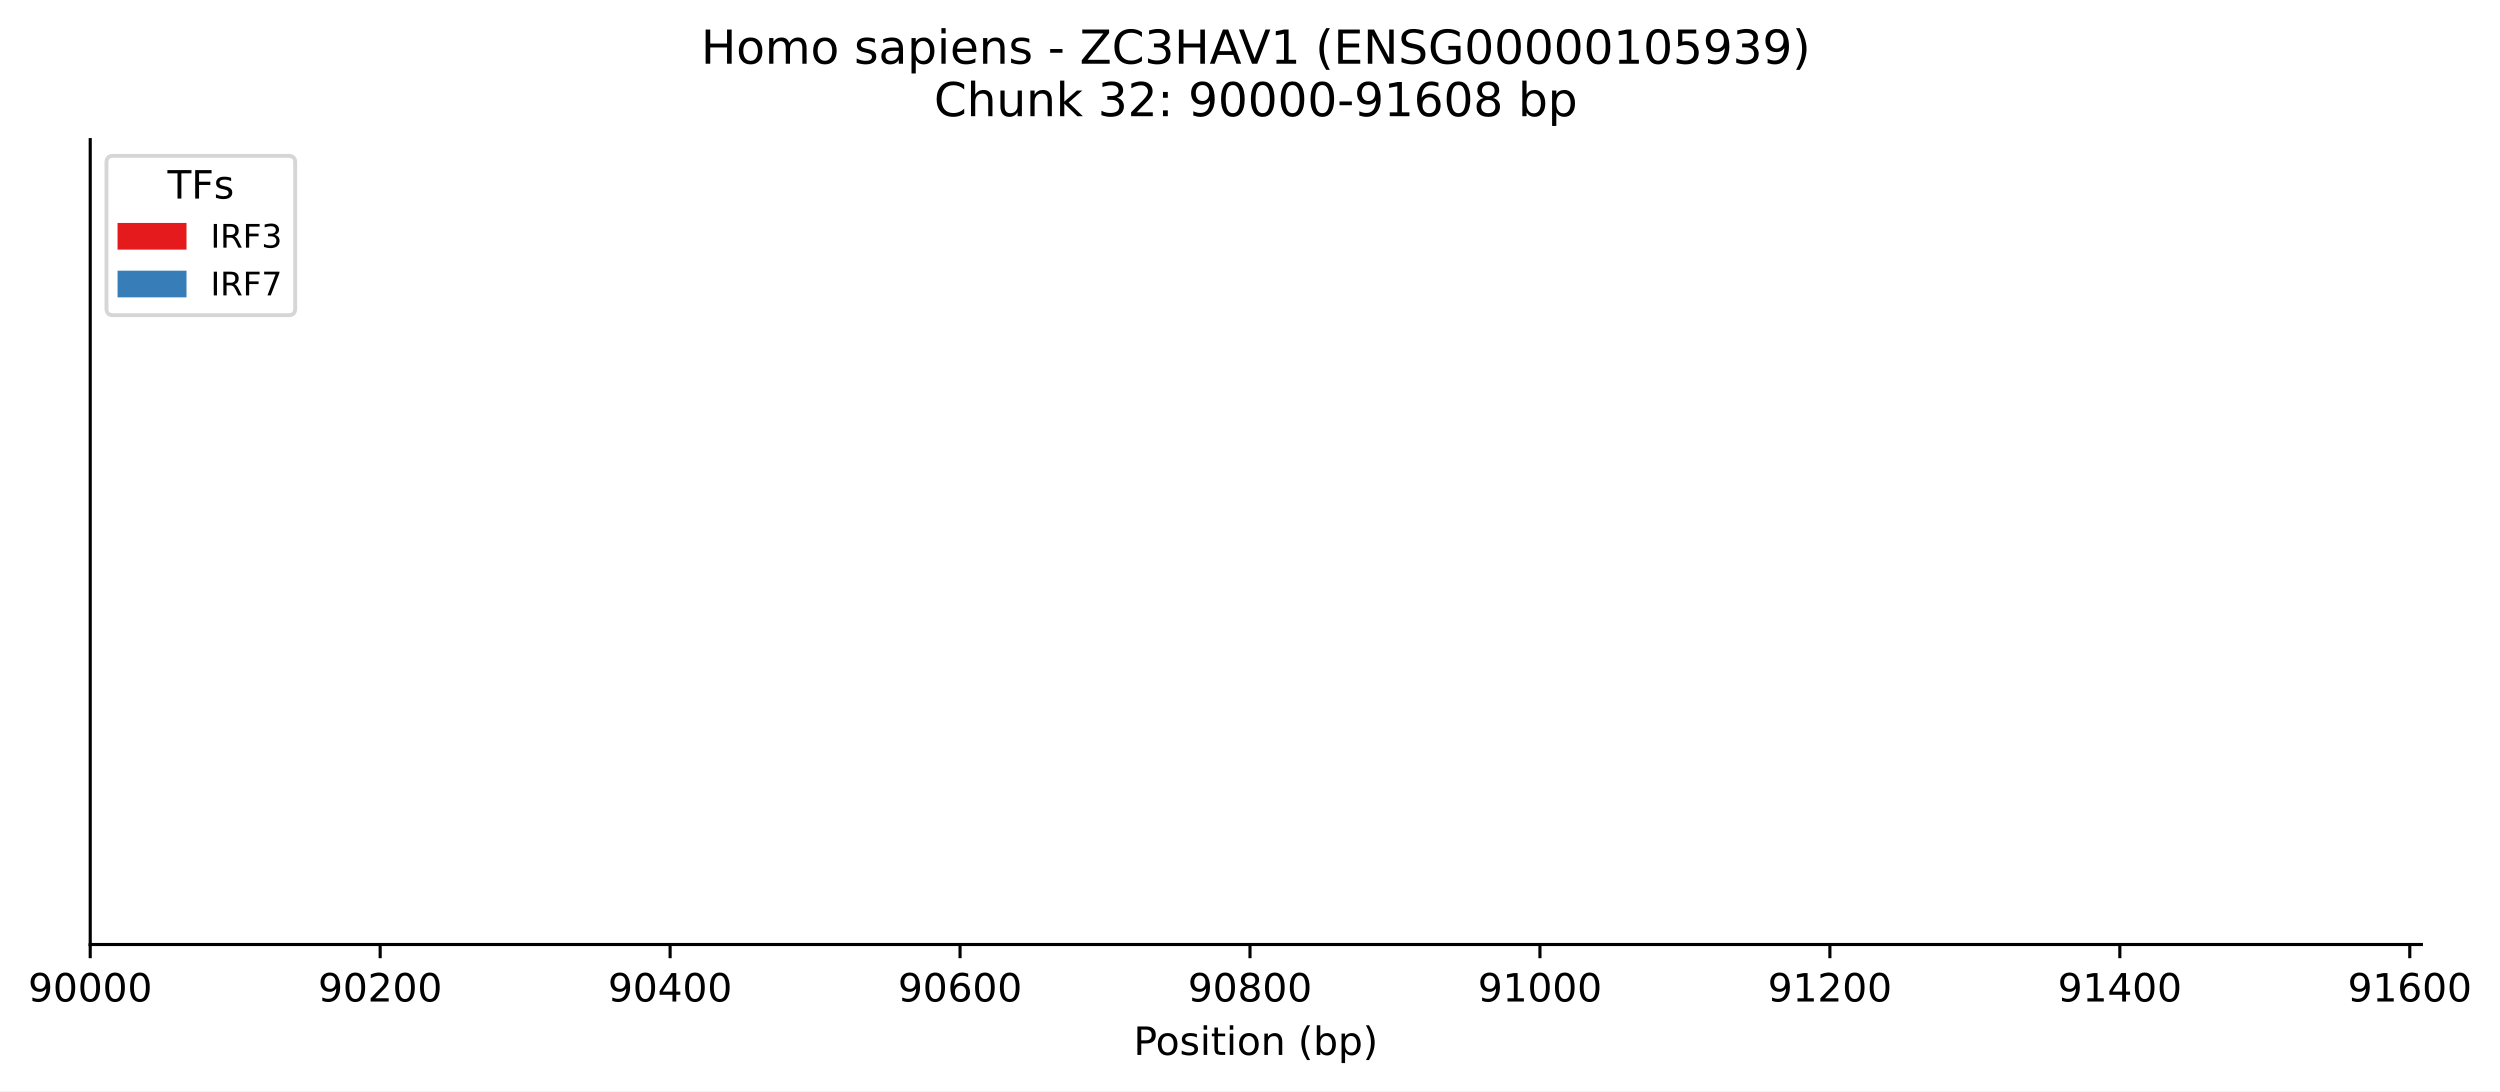
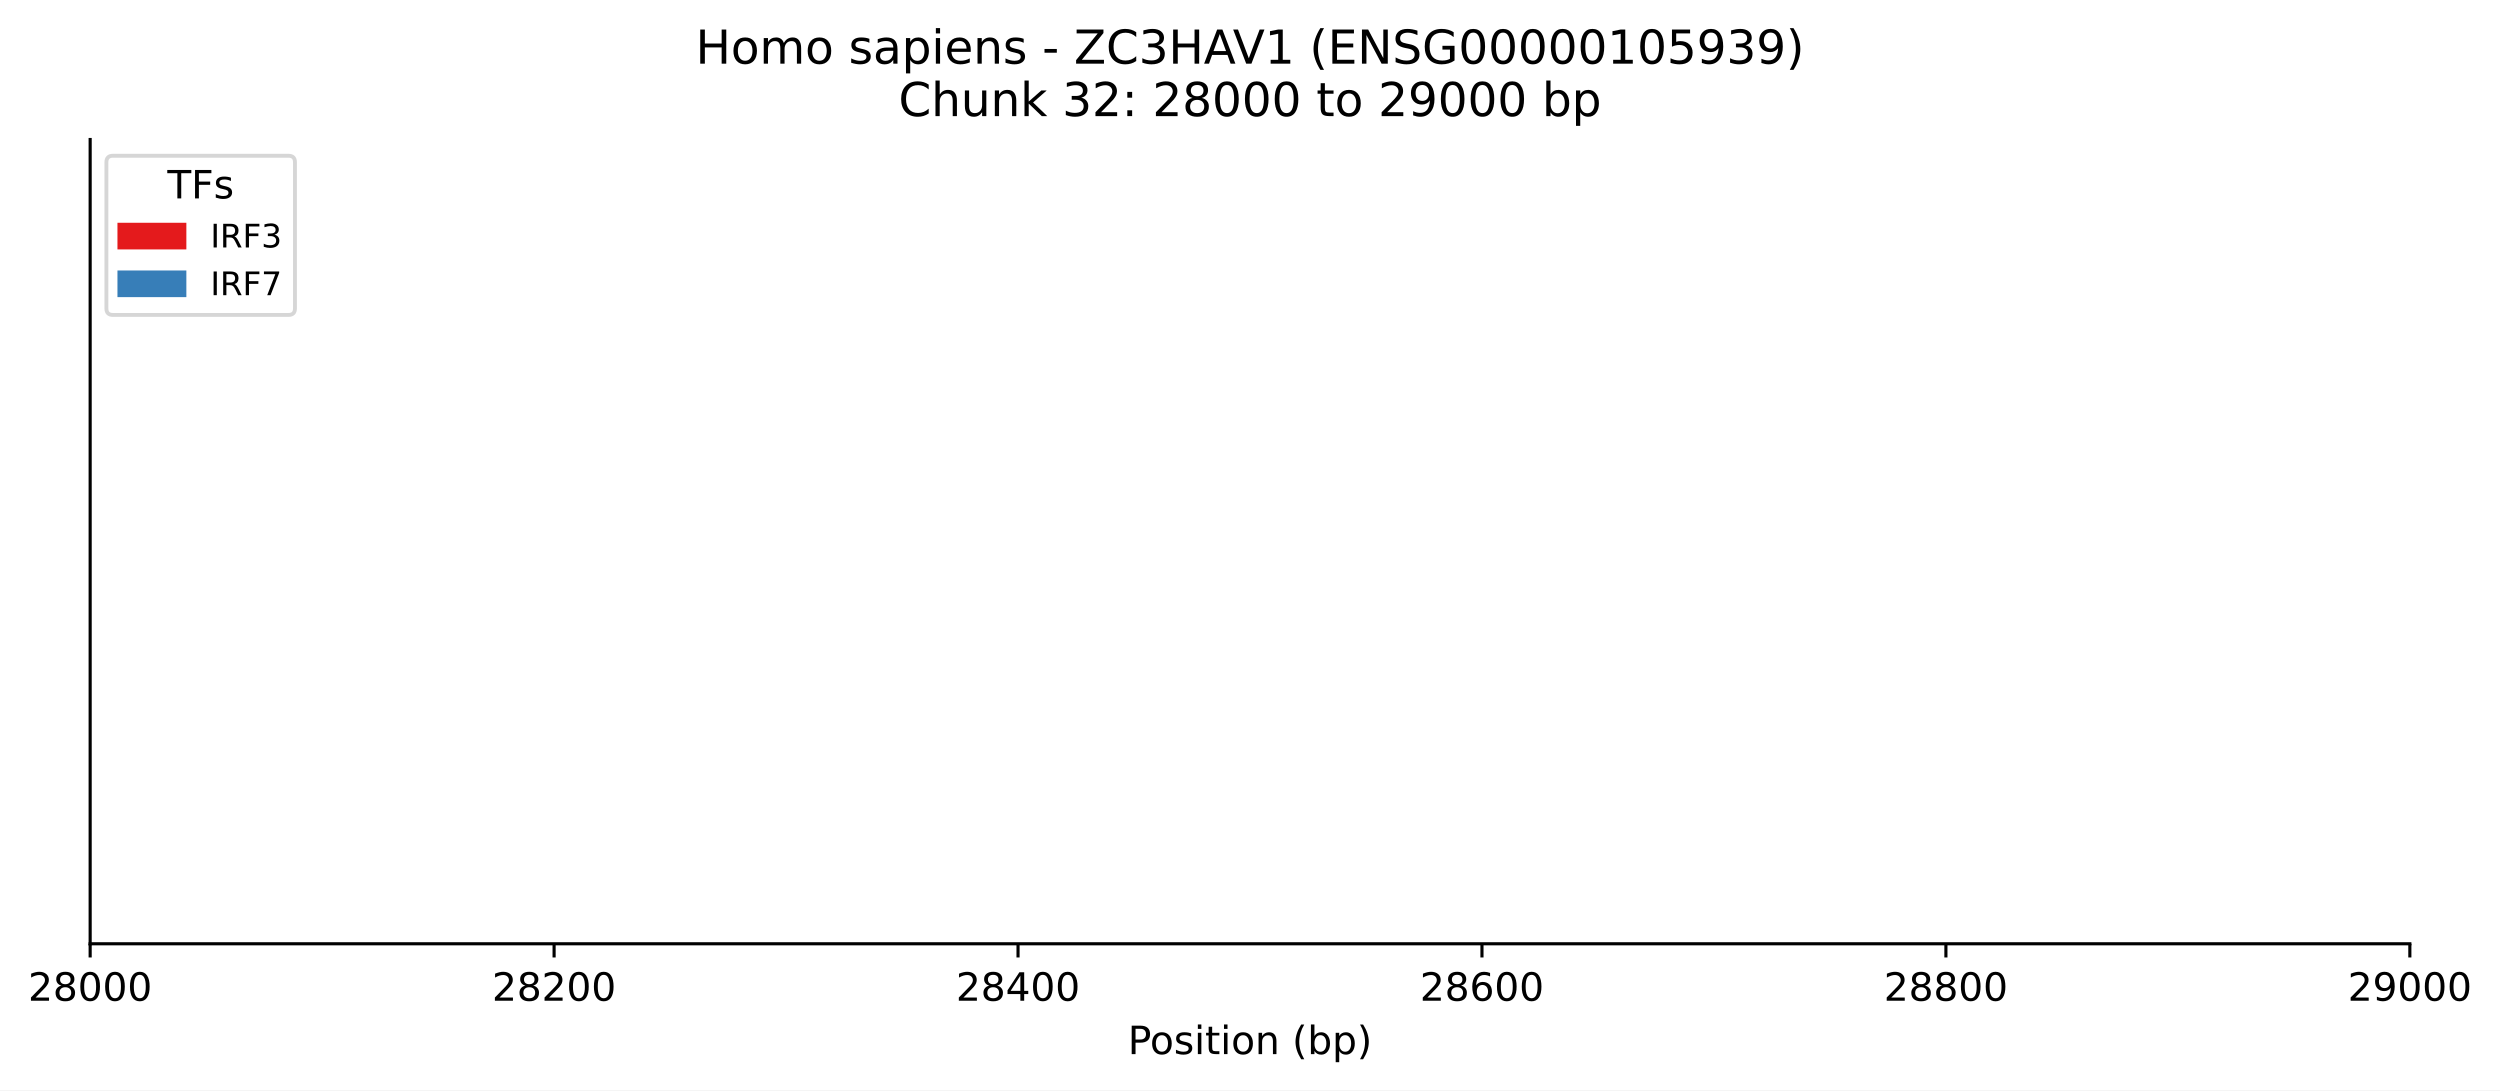
- <svg xmlns="http://www.w3.org/2000/svg" xmlns:xlink="http://www.w3.org/1999/xlink" width="640.236pt" height="279.44pt" viewBox="0 0 640.236 279.44" version="1.1">
+ <svg xmlns="http://www.w3.org/2000/svg" xmlns:xlink="http://www.w3.org/1999/xlink" width="640.73pt" height="279.44pt" viewBox="0 0 640.73 279.44" version="1.1">
  <defs>
    <style type="text/css">*{stroke-linejoin: round; stroke-linecap: butt}</style>
  </defs>
  <g id="figure_1">
    <g id="patch_1">
-       <path d="M 0 279.44  L 640.236 279.44  L 640.236 0  L 0 0  z " style="fill: #ffffff" />
+       <path d="M 0 279.44  L 640.73 279.44  L 640.73 0  L 0 0  z " style="fill: #ffffff" />
    </g>
    <g id="axes_1">
      <g id="patch_2">
-         <path d="M 23.106 241.883  L 620.1 241.883  L 620.1 35.755  L 23.106 35.755  z " style="fill: #ffffff" />
+         <path d="M 23.106 241.883  L 617.624 241.883  L 617.624 35.755  L 23.106 35.755  z " style="fill: #ffffff" />
      </g>
      <g id="matplotlib.axis_1">
        <g id="xtick_1">
          <g id="line2d_1">
            <defs>
-               <path id="m30a70bc276" d="M 0 0  L 0 3.5  " style="stroke: #000000; stroke-width: 0.8" />
-             </defs>
-             <g>
-               <use xlink:href="#m30a70bc276" x="23.106" y="241.883" style="stroke: #000000; stroke-width: 0.8" />
+               <path id="m4c5ab88e10" d="M 0 0  L 0 3.5  " style="stroke: #000000; stroke-width: 0.8" />
+             </defs>
+             <g>
+               <use xlink:href="#m4c5ab88e10" x="23.106" y="241.883" style="stroke: #000000; stroke-width: 0.8" />
            </g>
          </g>
          <g id="text_1">
            <g transform="translate(7.2 256.4819) scale(0.1 -0.1)">
              <defs>
-                 <path id="DejaVuSans-39" d="M 703 97  L 703 672  Q 941 559 1184 500  Q 1428 441 1663 441  Q 2288 441 2617 861  Q 2947 1281 2994 2138  Q 2813 1869 2534 1725  Q 2256 1581 1919 1581  Q 1219 1581 811 2004  Q 403 2428 403 3163  Q 403 3881 828 4315  Q 1253 4750 1959 4750  Q 2769 4750 3195 4129  Q 3622 3509 3622 2328  Q 3622 1225 3098 567  Q 2575 -91 1691 -91  Q 1453 -91 1209 -44  Q 966 3 703 97  z M 1959 2075  Q 2384 2075 2632 2365  Q 2881 2656 2881 3163  Q 2881 3666 2632 3958  Q 2384 4250 1959 4250  Q 1534 4250 1286 3958  Q 1038 3666 1038 3163  Q 1038 2656 1286 2365  Q 1534 2075 1959 2075  z " transform="scale(0.015625)" />
+                 <path id="DejaVuSans-32" d="M 1228 531  L 3431 531  L 3431 0  L 469 0  L 469 531  Q 828 903 1448 1529  Q 2069 2156 2228 2338  Q 2531 2678 2651 2914  Q 2772 3150 2772 3378  Q 2772 3750 2511 3984  Q 2250 4219 1831 4219  Q 1534 4219 1204 4116  Q 875 4013 500 3803  L 500 4441  Q 881 4594 1212 4672  Q 1544 4750 1819 4750  Q 2544 4750 2975 4387  Q 3406 4025 3406 3419  Q 3406 3131 3298 2873  Q 3191 2616 2906 2266  Q 2828 2175 2409 1742  Q 1991 1309 1228 531  z " transform="scale(0.015625)" />
+                 <path id="DejaVuSans-38" d="M 2034 2216  Q 1584 2216 1326 1975  Q 1069 1734 1069 1313  Q 1069 891 1326 650  Q 1584 409 2034 409  Q 2484 409 2743 651  Q 3003 894 3003 1313  Q 3003 1734 2745 1975  Q 2488 2216 2034 2216  z M 1403 2484  Q 997 2584 770 2862  Q 544 3141 544 3541  Q 544 4100 942 4425  Q 1341 4750 2034 4750  Q 2731 4750 3128 4425  Q 3525 4100 3525 3541  Q 3525 3141 3298 2862  Q 3072 2584 2669 2484  Q 3125 2378 3379 2068  Q 3634 1759 3634 1313  Q 3634 634 3220 271  Q 2806 -91 2034 -91  Q 1263 -91 848 271  Q 434 634 434 1313  Q 434 1759 690 2068  Q 947 2378 1403 2484  z M 1172 3481  Q 1172 3119 1398 2916  Q 1625 2713 2034 2713  Q 2441 2713 2670 2916  Q 2900 3119 2900 3481  Q 2900 3844 2670 4047  Q 2441 4250 2034 4250  Q 1625 4250 1398 4047  Q 1172 3844 1172 3481  z " transform="scale(0.015625)" />
                <path id="DejaVuSans-30" d="M 2034 4250  Q 1547 4250 1301 3770  Q 1056 3291 1056 2328  Q 1056 1369 1301 889  Q 1547 409 2034 409  Q 2525 409 2770 889  Q 3016 1369 3016 2328  Q 3016 3291 2770 3770  Q 2525 4250 2034 4250  z M 2034 4750  Q 2819 4750 3233 4129  Q 3647 3509 3647 2328  Q 3647 1150 3233 529  Q 2819 -91 2034 -91  Q 1250 -91 836 529  Q 422 1150 422 2328  Q 422 3509 836 4129  Q 1250 4750 2034 4750  z " transform="scale(0.015625)" />
              </defs>
-               <use xlink:href="#DejaVuSans-39" />
-               <use xlink:href="#DejaVuSans-30" x="63.623" />
+               <use xlink:href="#DejaVuSans-32" />
+               <use xlink:href="#DejaVuSans-38" x="63.623" />
              <use xlink:href="#DejaVuSans-30" x="127.246" />
              <use xlink:href="#DejaVuSans-30" x="190.869" />
              <use xlink:href="#DejaVuSans-30" x="254.492" />
            </g>
          </g>
        </g>
        <g id="xtick_2">
          <g id="line2d_2">
            <g>
-               <use xlink:href="#m30a70bc276" x="97.359" y="241.883" style="stroke: #000000; stroke-width: 0.8" />
+               <use xlink:href="#m4c5ab88e10" x="142.01" y="241.883" style="stroke: #000000; stroke-width: 0.8" />
            </g>
          </g>
          <g id="text_2">
-             <g transform="translate(81.45292 256.4819) scale(0.1 -0.1)">
-               <defs>
-                 <path id="DejaVuSans-32" d="M 1228 531  L 3431 531  L 3431 0  L 469 0  L 469 531  Q 828 903 1448 1529  Q 2069 2156 2228 2338  Q 2531 2678 2651 2914  Q 2772 3150 2772 3378  Q 2772 3750 2511 3984  Q 2250 4219 1831 4219  Q 1534 4219 1204 4116  Q 875 4013 500 3803  L 500 4441  Q 881 4594 1212 4672  Q 1544 4750 1819 4750  Q 2544 4750 2975 4387  Q 3406 4025 3406 3419  Q 3406 3131 3298 2873  Q 3191 2616 2906 2266  Q 2828 2175 2409 1742  Q 1991 1309 1228 531  z " transform="scale(0.015625)" />
-               </defs>
-               <use xlink:href="#DejaVuSans-39" />
-               <use xlink:href="#DejaVuSans-30" x="63.623" />
+             <g transform="translate(126.1035 256.4819) scale(0.1 -0.1)">
+               <use xlink:href="#DejaVuSans-32" />
+               <use xlink:href="#DejaVuSans-38" x="63.623" />
              <use xlink:href="#DejaVuSans-32" x="127.246" />
              <use xlink:href="#DejaVuSans-30" x="190.869" />
              <use xlink:href="#DejaVuSans-30" x="254.492" />
            </g>
          </g>
        </g>
        <g id="xtick_3">
          <g id="line2d_3">
            <g>
-               <use xlink:href="#m30a70bc276" x="171.612" y="241.883" style="stroke: #000000; stroke-width: 0.8" />
+               <use xlink:href="#m4c5ab88e10" x="260.913" y="241.883" style="stroke: #000000; stroke-width: 0.8" />
            </g>
          </g>
          <g id="text_3">
-             <g transform="translate(155.7058 256.4819) scale(0.1 -0.1)">
+             <g transform="translate(245.007 256.4819) scale(0.1 -0.1)">
              <defs>
                <path id="DejaVuSans-34" d="M 2419 4116  L 825 1625  L 2419 1625  L 2419 4116  z M 2253 4666  L 3047 4666  L 3047 1625  L 3713 1625  L 3713 1100  L 3047 1100  L 3047 0  L 2419 0  L 2419 1100  L 313 1100  L 313 1709  L 2253 4666  z " transform="scale(0.015625)" />
              </defs>
-               <use xlink:href="#DejaVuSans-39" />
-               <use xlink:href="#DejaVuSans-30" x="63.623" />
+               <use xlink:href="#DejaVuSans-32" />
+               <use xlink:href="#DejaVuSans-38" x="63.623" />
              <use xlink:href="#DejaVuSans-34" x="127.246" />
              <use xlink:href="#DejaVuSans-30" x="190.869" />
              <use xlink:href="#DejaVuSans-30" x="254.492" />
            </g>
          </g>
        </g>
        <g id="xtick_4">
          <g id="line2d_4">
            <g>
-               <use xlink:href="#m30a70bc276" x="245.865" y="241.883" style="stroke: #000000; stroke-width: 0.8" />
+               <use xlink:href="#m4c5ab88e10" x="379.817" y="241.883" style="stroke: #000000; stroke-width: 0.8" />
            </g>
          </g>
          <g id="text_4">
-             <g transform="translate(229.9588 256.4819) scale(0.1 -0.1)">
+             <g transform="translate(363.9105 256.4819) scale(0.1 -0.1)">
              <defs>
                <path id="DejaVuSans-36" d="M 2113 2584  Q 1688 2584 1439 2293  Q 1191 2003 1191 1497  Q 1191 994 1439 701  Q 1688 409 2113 409  Q 2538 409 2786 701  Q 3034 994 3034 1497  Q 3034 2003 2786 2293  Q 2538 2584 2113 2584  z M 3366 4563  L 3366 3988  Q 3128 4100 2886 4159  Q 2644 4219 2406 4219  Q 1781 4219 1451 3797  Q 1122 3375 1075 2522  Q 1259 2794 1537 2939  Q 1816 3084 2150 3084  Q 2853 3084 3261 2657  Q 3669 2231 3669 1497  Q 3669 778 3244 343  Q 2819 -91 2113 -91  Q 1303 -91 875 529  Q 447 1150 447 2328  Q 447 3434 972 4092  Q 1497 4750 2381 4750  Q 2619 4750 2861 4703  Q 3103 4656 3366 4563  z " transform="scale(0.015625)" />
              </defs>
-               <use xlink:href="#DejaVuSans-39" />
-               <use xlink:href="#DejaVuSans-30" x="63.623" />
+               <use xlink:href="#DejaVuSans-32" />
+               <use xlink:href="#DejaVuSans-38" x="63.623" />
              <use xlink:href="#DejaVuSans-36" x="127.246" />
              <use xlink:href="#DejaVuSans-30" x="190.869" />
              <use xlink:href="#DejaVuSans-30" x="254.492" />
            </g>
          </g>
        </g>
        <g id="xtick_5">
          <g id="line2d_5">
            <g>
-               <use xlink:href="#m30a70bc276" x="320.118" y="241.883" style="stroke: #000000; stroke-width: 0.8" />
+               <use xlink:href="#m4c5ab88e10" x="498.72" y="241.883" style="stroke: #000000; stroke-width: 0.8" />
            </g>
          </g>
          <g id="text_5">
-             <g transform="translate(304.2117 256.4819) scale(0.1 -0.1)">
-               <defs>
-                 <path id="DejaVuSans-38" d="M 2034 2216  Q 1584 2216 1326 1975  Q 1069 1734 1069 1313  Q 1069 891 1326 650  Q 1584 409 2034 409  Q 2484 409 2743 651  Q 3003 894 3003 1313  Q 3003 1734 2745 1975  Q 2488 2216 2034 2216  z M 1403 2484  Q 997 2584 770 2862  Q 544 3141 544 3541  Q 544 4100 942 4425  Q 1341 4750 2034 4750  Q 2731 4750 3128 4425  Q 3525 4100 3525 3541  Q 3525 3141 3298 2862  Q 3072 2584 2669 2484  Q 3125 2378 3379 2068  Q 3634 1759 3634 1313  Q 3634 634 3220 271  Q 2806 -91 2034 -91  Q 1263 -91 848 271  Q 434 634 434 1313  Q 434 1759 690 2068  Q 947 2378 1403 2484  z M 1172 3481  Q 1172 3119 1398 2916  Q 1625 2713 2034 2713  Q 2441 2713 2670 2916  Q 2900 3119 2900 3481  Q 2900 3844 2670 4047  Q 2441 4250 2034 4250  Q 1625 4250 1398 4047  Q 1172 3844 1172 3481  z " transform="scale(0.015625)" />
-               </defs>
-               <use xlink:href="#DejaVuSans-39" />
-               <use xlink:href="#DejaVuSans-30" x="63.623" />
+             <g transform="translate(482.814 256.4819) scale(0.1 -0.1)">
+               <use xlink:href="#DejaVuSans-32" />
+               <use xlink:href="#DejaVuSans-38" x="63.623" />
              <use xlink:href="#DejaVuSans-38" x="127.246" />
              <use xlink:href="#DejaVuSans-30" x="190.869" />
              <use xlink:href="#DejaVuSans-30" x="254.492" />
            </g>
          </g>
        </g>
        <g id="xtick_6">
          <g id="line2d_6">
            <g>
-               <use xlink:href="#m30a70bc276" x="394.371" y="241.883" style="stroke: #000000; stroke-width: 0.8" />
+               <use xlink:href="#m4c5ab88e10" x="617.624" y="241.883" style="stroke: #000000; stroke-width: 0.8" />
            </g>
          </g>
          <g id="text_6">
-             <g transform="translate(378.4646 256.4819) scale(0.1 -0.1)">
+             <g transform="translate(601.7175 256.4819) scale(0.1 -0.1)">
              <defs>
-                 <path id="DejaVuSans-31" d="M 794 531  L 1825 531  L 1825 4091  L 703 3866  L 703 4441  L 1819 4666  L 2450 4666  L 2450 531  L 3481 531  L 3481 0  L 794 0  L 794 531  z " transform="scale(0.015625)" />
+                 <path id="DejaVuSans-39" d="M 703 97  L 703 672  Q 941 559 1184 500  Q 1428 441 1663 441  Q 2288 441 2617 861  Q 2947 1281 2994 2138  Q 2813 1869 2534 1725  Q 2256 1581 1919 1581  Q 1219 1581 811 2004  Q 403 2428 403 3163  Q 403 3881 828 4315  Q 1253 4750 1959 4750  Q 2769 4750 3195 4129  Q 3622 3509 3622 2328  Q 3622 1225 3098 567  Q 2575 -91 1691 -91  Q 1453 -91 1209 -44  Q 966 3 703 97  z M 1959 2075  Q 2384 2075 2632 2365  Q 2881 2656 2881 3163  Q 2881 3666 2632 3958  Q 2384 4250 1959 4250  Q 1534 4250 1286 3958  Q 1038 3666 1038 3163  Q 1038 2656 1286 2365  Q 1534 2075 1959 2075  z " transform="scale(0.015625)" />
              </defs>
-               <use xlink:href="#DejaVuSans-39" />
-               <use xlink:href="#DejaVuSans-31" x="63.623" />
+               <use xlink:href="#DejaVuSans-32" />
+               <use xlink:href="#DejaVuSans-39" x="63.623" />
              <use xlink:href="#DejaVuSans-30" x="127.246" />
              <use xlink:href="#DejaVuSans-30" x="190.869" />
              <use xlink:href="#DejaVuSans-30" x="254.492" />
            </g>
          </g>
        </g>
-         <g id="xtick_7">
-           <g id="line2d_7">
-             <g>
-               <use xlink:href="#m30a70bc276" x="468.624" y="241.883" style="stroke: #000000; stroke-width: 0.8" />
-             </g>
-           </g>
-           <g id="text_7">
-             <g transform="translate(452.7175 256.4819) scale(0.1 -0.1)">
-               <use xlink:href="#DejaVuSans-39" />
-               <use xlink:href="#DejaVuSans-31" x="63.623" />
-               <use xlink:href="#DejaVuSans-32" x="127.246" />
-               <use xlink:href="#DejaVuSans-30" x="190.869" />
-               <use xlink:href="#DejaVuSans-30" x="254.492" />
-             </g>
-           </g>
-         </g>
-         <g id="xtick_8">
-           <g id="line2d_8">
-             <g>
-               <use xlink:href="#m30a70bc276" x="542.877" y="241.883" style="stroke: #000000; stroke-width: 0.8" />
-             </g>
-           </g>
-           <g id="text_8">
-             <g transform="translate(526.9705 256.4819) scale(0.1 -0.1)">
-               <use xlink:href="#DejaVuSans-39" />
-               <use xlink:href="#DejaVuSans-31" x="63.623" />
-               <use xlink:href="#DejaVuSans-34" x="127.246" />
-               <use xlink:href="#DejaVuSans-30" x="190.869" />
-               <use xlink:href="#DejaVuSans-30" x="254.492" />
-             </g>
-           </g>
-         </g>
-         <g id="xtick_9">
-           <g id="line2d_9">
-             <g>
-               <use xlink:href="#m30a70bc276" x="617.13" y="241.883" style="stroke: #000000; stroke-width: 0.8" />
-             </g>
-           </g>
-           <g id="text_9">
-             <g transform="translate(601.2234 256.4819) scale(0.1 -0.1)">
-               <use xlink:href="#DejaVuSans-39" />
-               <use xlink:href="#DejaVuSans-31" x="63.623" />
-               <use xlink:href="#DejaVuSans-36" x="127.246" />
-               <use xlink:href="#DejaVuSans-30" x="190.869" />
-               <use xlink:href="#DejaVuSans-30" x="254.492" />
-             </g>
-           </g>
-         </g>
-         <g id="text_10">
-           <g transform="translate(290.2999 270.1601) scale(0.1 -0.1)">
+         <g id="text_7">
+           <g transform="translate(289.0619 270.1601) scale(0.1 -0.1)">
            <defs>
              <path id="DejaVuSans-50" d="M 1259 4147  L 1259 2394  L 2053 2394  Q 2494 2394 2734 2622  Q 2975 2850 2975 3272  Q 2975 3691 2734 3919  Q 2494 4147 2053 4147  L 1259 4147  z M 628 4666  L 2053 4666  Q 2838 4666 3239 4311  Q 3641 3956 3641 3272  Q 3641 2581 3239 2228  Q 2838 1875 2053 1875  L 1259 1875  L 1259 0  L 628 0  L 628 4666  z " transform="scale(0.015625)" />
              <path id="DejaVuSans-6f" d="M 1959 3097  Q 1497 3097 1228 2736  Q 959 2375 959 1747  Q 959 1119 1226 758  Q 1494 397 1959 397  Q 2419 397 2687 759  Q 2956 1122 2956 1747  Q 2956 2369 2687 2733  Q 2419 3097 1959 3097  z M 1959 3584  Q 2709 3584 3137 3096  Q 3566 2609 3566 1747  Q 3566 888 3137 398  Q 2709 -91 1959 -91  Q 1206 -91 779 398  Q 353 888 353 1747  Q 353 2609 779 3096  Q 1206 3584 1959 3584  z " transform="scale(0.015625)" />
              <path id="DejaVuSans-73" d="M 2834 3397  L 2834 2853  Q 2591 2978 2328 3040  Q 2066 3103 1784 3103  Q 1356 3103 1142 2972  Q 928 2841 928 2578  Q 928 2378 1081 2264  Q 1234 2150 1697 2047  L 1894 2003  Q 2506 1872 2764 1633  Q 3022 1394 3022 966  Q 3022 478 2636 193  Q 2250 -91 1575 -91  Q 1294 -91 989 -36  Q 684 19 347 128  L 347 722  Q 666 556 975 473  Q 1284 391 1588 391  Q 1994 391 2212 530  Q 2431 669 2431 922  Q 2431 1156 2273 1281  Q 2116 1406 1581 1522  L 1381 1569  Q 847 1681 609 1914  Q 372 2147 372 2553  Q 372 3047 722 3315  Q 1072 3584 1716 3584  Q 2034 3584 2315 3537  Q 2597 3491 2834 3397  z " transform="scale(0.015625)" />
              <path id="DejaVuSans-69" d="M 603 3500  L 1178 3500  L 1178 0  L 603 0  L 603 3500  z M 603 4863  L 1178 4863  L 1178 4134  L 603 4134  L 603 4863  z " transform="scale(0.015625)" />
              <path id="DejaVuSans-74" d="M 1172 4494  L 1172 3500  L 2356 3500  L 2356 3053  L 1172 3053  L 1172 1153  Q 1172 725 1289 603  Q 1406 481 1766 481  L 2356 481  L 2356 0  L 1766 0  Q 1100 0 847 248  Q 594 497 594 1153  L 594 3053  L 172 3053  L 172 3500  L 594 3500  L 594 4494  L 1172 4494  z " transform="scale(0.015625)" />
              <path id="DejaVuSans-6e" d="M 3513 2113  L 3513 0  L 2938 0  L 2938 2094  Q 2938 2591 2744 2837  Q 2550 3084 2163 3084  Q 1697 3084 1428 2787  Q 1159 2491 1159 1978  L 1159 0  L 581 0  L 581 3500  L 1159 3500  L 1159 2956  Q 1366 3272 1645 3428  Q 1925 3584 2291 3584  Q 2894 3584 3203 3211  Q 3513 2838 3513 2113  z " transform="scale(0.015625)" />
              <path id="DejaVuSans-20" transform="scale(0.015625)" />
              <path id="DejaVuSans-28" d="M 1984 4856  Q 1566 4138 1362 3434  Q 1159 2731 1159 2009  Q 1159 1288 1364 580  Q 1569 -128 1984 -844  L 1484 -844  Q 1016 -109 783 600  Q 550 1309 550 2009  Q 550 2706 781 3412  Q 1013 4119 1484 4856  L 1984 4856  z " transform="scale(0.015625)" />
              <path id="DejaVuSans-62" d="M 3116 1747  Q 3116 2381 2855 2742  Q 2594 3103 2138 3103  Q 1681 3103 1420 2742  Q 1159 2381 1159 1747  Q 1159 1113 1420 752  Q 1681 391 2138 391  Q 2594 391 2855 752  Q 3116 1113 3116 1747  z M 1159 2969  Q 1341 3281 1617 3432  Q 1894 3584 2278 3584  Q 2916 3584 3314 3078  Q 3713 2572 3713 1747  Q 3713 922 3314 415  Q 2916 -91 2278 -91  Q 1894 -91 1617 61  Q 1341 213 1159 525  L 1159 0  L 581 0  L 581 4863  L 1159 4863  L 1159 2969  z " transform="scale(0.015625)" />
              <path id="DejaVuSans-70" d="M 1159 525  L 1159 -1331  L 581 -1331  L 581 3500  L 1159 3500  L 1159 2969  Q 1341 3281 1617 3432  Q 1894 3584 2278 3584  Q 2916 3584 3314 3078  Q 3713 2572 3713 1747  Q 3713 922 3314 415  Q 2916 -91 2278 -91  Q 1894 -91 1617 61  Q 1341 213 1159 525  z M 3116 1747  Q 3116 2381 2855 2742  Q 2594 3103 2138 3103  Q 1681 3103 1420 2742  Q 1159 2381 1159 1747  Q 1159 1113 1420 752  Q 1681 391 2138 391  Q 2594 391 2855 752  Q 3116 1113 3116 1747  z " transform="scale(0.015625)" />
              <path id="DejaVuSans-29" d="M 513 4856  L 1013 4856  Q 1481 4119 1714 3412  Q 1947 2706 1947 2009  Q 1947 1309 1714 600  Q 1481 -109 1013 -844  L 513 -844  Q 928 -128 1133 580  Q 1338 1288 1338 2009  Q 1338 2731 1133 3434  Q 928 4138 513 4856  z " transform="scale(0.015625)" />
            </defs>
            <use xlink:href="#DejaVuSans-50" />
            <use xlink:href="#DejaVuSans-6f" x="56.678" />
            <use xlink:href="#DejaVuSans-73" x="117.859" />
            <use xlink:href="#DejaVuSans-69" x="169.959" />
            <use xlink:href="#DejaVuSans-74" x="197.742" />
            <use xlink:href="#DejaVuSans-69" x="236.951" />
            <use xlink:href="#DejaVuSans-6f" x="264.734" />
            <use xlink:href="#DejaVuSans-6e" x="325.916" />
            <use xlink:href="#DejaVuSans-20" x="389.295" />
            <use xlink:href="#DejaVuSans-28" x="421.082" />
            <use xlink:href="#DejaVuSans-62" x="460.096" />
            <use xlink:href="#DejaVuSans-70" x="523.572" />
            <use xlink:href="#DejaVuSans-29" x="587.049" />
          </g>
        </g>
      </g>
      <g id="matplotlib.axis_2" />
      <g id="patch_3">
        <path d="M 23.106 241.883  L 23.106 35.755  " style="fill: none; stroke: #000000; stroke-width: 0.8; stroke-linejoin: miter; stroke-linecap: square" />
      </g>
      <g id="patch_4">
-         <path d="M 23.106 241.883  L 620.1 241.883  " style="fill: none; stroke: #000000; stroke-width: 0.8; stroke-linejoin: miter; stroke-linecap: square" />
+         <path d="M 23.106 241.883  L 617.624 241.883  " style="fill: none; stroke: #000000; stroke-width: 0.8; stroke-linejoin: miter; stroke-linecap: square" />
      </g>
      <g id="PathCollection_1" />
-       <g id="text_11">
-         <g transform="translate(179.5277 16.31812) scale(0.12 -0.12)">
+       <g id="text_8">
+         <g transform="translate(178.2897 16.31812) scale(0.12 -0.12)">
          <defs>
            <path id="DejaVuSans-48" d="M 628 4666  L 1259 4666  L 1259 2753  L 3553 2753  L 3553 4666  L 4184 4666  L 4184 0  L 3553 0  L 3553 2222  L 1259 2222  L 1259 0  L 628 0  L 628 4666  z " transform="scale(0.015625)" />
            <path id="DejaVuSans-6d" d="M 3328 2828  Q 3544 3216 3844 3400  Q 4144 3584 4550 3584  Q 5097 3584 5394 3201  Q 5691 2819 5691 2113  L 5691 0  L 5113 0  L 5113 2094  Q 5113 2597 4934 2840  Q 4756 3084 4391 3084  Q 3944 3084 3684 2787  Q 3425 2491 3425 1978  L 3425 0  L 2847 0  L 2847 2094  Q 2847 2600 2669 2842  Q 2491 3084 2119 3084  Q 1678 3084 1418 2786  Q 1159 2488 1159 1978  L 1159 0  L 581 0  L 581 3500  L 1159 3500  L 1159 2956  Q 1356 3278 1631 3431  Q 1906 3584 2284 3584  Q 2666 3584 2933 3390  Q 3200 3197 3328 2828  z " transform="scale(0.015625)" />
            <path id="DejaVuSans-61" d="M 2194 1759  Q 1497 1759 1228 1600  Q 959 1441 959 1056  Q 959 750 1161 570  Q 1363 391 1709 391  Q 2188 391 2477 730  Q 2766 1069 2766 1631  L 2766 1759  L 2194 1759  z M 3341 1997  L 3341 0  L 2766 0  L 2766 531  Q 2569 213 2275 61  Q 1981 -91 1556 -91  Q 1019 -91 701 211  Q 384 513 384 1019  Q 384 1609 779 1909  Q 1175 2209 1959 2209  L 2766 2209  L 2766 2266  Q 2766 2663 2505 2880  Q 2244 3097 1772 3097  Q 1472 3097 1187 3025  Q 903 2953 641 2809  L 641 3341  Q 956 3463 1253 3523  Q 1550 3584 1831 3584  Q 2591 3584 2966 3190  Q 3341 2797 3341 1997  z " transform="scale(0.015625)" />
            <path id="DejaVuSans-65" d="M 3597 1894  L 3597 1613  L 953 1613  Q 991 1019 1311 708  Q 1631 397 2203 397  Q 2534 397 2845 478  Q 3156 559 3463 722  L 3463 178  Q 3153 47 2828 -22  Q 2503 -91 2169 -91  Q 1331 -91 842 396  Q 353 884 353 1716  Q 353 2575 817 3079  Q 1281 3584 2069 3584  Q 2775 3584 3186 3129  Q 3597 2675 3597 1894  z M 3022 2063  Q 3016 2534 2758 2815  Q 2500 3097 2075 3097  Q 1594 3097 1305 2825  Q 1016 2553 972 2059  L 3022 2063  z " transform="scale(0.015625)" />
            <path id="DejaVuSans-2d" d="M 313 2009  L 1997 2009  L 1997 1497  L 313 1497  L 313 2009  z " transform="scale(0.015625)" />
            <path id="DejaVuSans-5a" d="M 359 4666  L 4025 4666  L 4025 4184  L 1075 531  L 4097 531  L 4097 0  L 288 0  L 288 481  L 3238 4134  L 359 4134  L 359 4666  z " transform="scale(0.015625)" />
            <path id="DejaVuSans-43" d="M 4122 4306  L 4122 3641  Q 3803 3938 3442 4084  Q 3081 4231 2675 4231  Q 1875 4231 1450 3742  Q 1025 3253 1025 2328  Q 1025 1406 1450 917  Q 1875 428 2675 428  Q 3081 428 3442 575  Q 3803 722 4122 1019  L 4122 359  Q 3791 134 3420 21  Q 3050 -91 2638 -91  Q 1578 -91 968 557  Q 359 1206 359 2328  Q 359 3453 968 4101  Q 1578 4750 2638 4750  Q 3056 4750 3426 4639  Q 3797 4528 4122 4306  z " transform="scale(0.015625)" />
            <path id="DejaVuSans-33" d="M 2597 2516  Q 3050 2419 3304 2112  Q 3559 1806 3559 1356  Q 3559 666 3084 287  Q 2609 -91 1734 -91  Q 1441 -91 1130 -33  Q 819 25 488 141  L 488 750  Q 750 597 1062 519  Q 1375 441 1716 441  Q 2309 441 2620 675  Q 2931 909 2931 1356  Q 2931 1769 2642 2001  Q 2353 2234 1838 2234  L 1294 2234  L 1294 2753  L 1863 2753  Q 2328 2753 2575 2939  Q 2822 3125 2822 3475  Q 2822 3834 2567 4026  Q 2313 4219 1838 4219  Q 1578 4219 1281 4162  Q 984 4106 628 3988  L 628 4550  Q 988 4650 1302 4700  Q 1616 4750 1894 4750  Q 2613 4750 3031 4423  Q 3450 4097 3450 3541  Q 3450 3153 3228 2886  Q 3006 2619 2597 2516  z " transform="scale(0.015625)" />
            <path id="DejaVuSans-41" d="M 2188 4044  L 1331 1722  L 3047 1722  L 2188 4044  z M 1831 4666  L 2547 4666  L 4325 0  L 3669 0  L 3244 1197  L 1141 1197  L 716 0  L 50 0  L 1831 4666  z " transform="scale(0.015625)" />
            <path id="DejaVuSans-56" d="M 1831 0  L 50 4666  L 709 4666  L 2188 738  L 3669 4666  L 4325 4666  L 2547 0  L 1831 0  z " transform="scale(0.015625)" />
+             <path id="DejaVuSans-31" d="M 794 531  L 1825 531  L 1825 4091  L 703 3866  L 703 4441  L 1819 4666  L 2450 4666  L 2450 531  L 3481 531  L 3481 0  L 794 0  L 794 531  z " transform="scale(0.015625)" />
            <path id="DejaVuSans-45" d="M 628 4666  L 3578 4666  L 3578 4134  L 1259 4134  L 1259 2753  L 3481 2753  L 3481 2222  L 1259 2222  L 1259 531  L 3634 531  L 3634 0  L 628 0  L 628 4666  z " transform="scale(0.015625)" />
            <path id="DejaVuSans-4e" d="M 628 4666  L 1478 4666  L 3547 763  L 3547 4666  L 4159 4666  L 4159 0  L 3309 0  L 1241 3903  L 1241 0  L 628 0  L 628 4666  z " transform="scale(0.015625)" />
            <path id="DejaVuSans-53" d="M 3425 4513  L 3425 3897  Q 3066 4069 2747 4153  Q 2428 4238 2131 4238  Q 1616 4238 1336 4038  Q 1056 3838 1056 3469  Q 1056 3159 1242 3001  Q 1428 2844 1947 2747  L 2328 2669  Q 3034 2534 3370 2195  Q 3706 1856 3706 1288  Q 3706 609 3251 259  Q 2797 -91 1919 -91  Q 1588 -91 1214 -16  Q 841 59 441 206  L 441 856  Q 825 641 1194 531  Q 1563 422 1919 422  Q 2459 422 2753 634  Q 3047 847 3047 1241  Q 3047 1584 2836 1778  Q 2625 1972 2144 2069  L 1759 2144  Q 1053 2284 737 2584  Q 422 2884 422 3419  Q 422 4038 858 4394  Q 1294 4750 2059 4750  Q 2388 4750 2728 4690  Q 3069 4631 3425 4513  z " transform="scale(0.015625)" />
            <path id="DejaVuSans-47" d="M 3809 666  L 3809 1919  L 2778 1919  L 2778 2438  L 4434 2438  L 4434 434  Q 4069 175 3628 42  Q 3188 -91 2688 -91  Q 1594 -91 976 548  Q 359 1188 359 2328  Q 359 3472 976 4111  Q 1594 4750 2688 4750  Q 3144 4750 3555 4637  Q 3966 4525 4313 4306  L 4313 3634  Q 3963 3931 3569 4081  Q 3175 4231 2741 4231  Q 1884 4231 1454 3753  Q 1025 3275 1025 2328  Q 1025 1384 1454 906  Q 1884 428 2741 428  Q 3075 428 3337 486  Q 3600 544 3809 666  z " transform="scale(0.015625)" />
            <path id="DejaVuSans-35" d="M 691 4666  L 3169 4666  L 3169 4134  L 1269 4134  L 1269 2991  Q 1406 3038 1543 3061  Q 1681 3084 1819 3084  Q 2600 3084 3056 2656  Q 3513 2228 3513 1497  Q 3513 744 3044 326  Q 2575 -91 1722 -91  Q 1428 -91 1123 -41  Q 819 9 494 109  L 494 744  Q 775 591 1075 516  Q 1375 441 1709 441  Q 2250 441 2565 725  Q 2881 1009 2881 1497  Q 2881 1984 2565 2268  Q 2250 2553 1709 2553  Q 1456 2553 1204 2497  Q 953 2441 691 2322  L 691 4666  z " transform="scale(0.015625)" />
          </defs>
          <use xlink:href="#DejaVuSans-48" />
          <use xlink:href="#DejaVuSans-6f" x="75.195" />
          <use xlink:href="#DejaVuSans-6d" x="136.377" />
          <use xlink:href="#DejaVuSans-6f" x="233.789" />
          <use xlink:href="#DejaVuSans-20" x="294.971" />
          <use xlink:href="#DejaVuSans-73" x="326.758" />
          <use xlink:href="#DejaVuSans-61" x="378.857" />
          <use xlink:href="#DejaVuSans-70" x="440.137" />
          <use xlink:href="#DejaVuSans-69" x="503.613" />
          <use xlink:href="#DejaVuSans-65" x="531.396" />
          <use xlink:href="#DejaVuSans-6e" x="592.92" />
          <use xlink:href="#DejaVuSans-73" x="656.299" />
          <use xlink:href="#DejaVuSans-20" x="708.398" />
          <use xlink:href="#DejaVuSans-2d" x="740.186" />
          <use xlink:href="#DejaVuSans-20" x="776.27" />
          <use xlink:href="#DejaVuSans-5a" x="808.057" />
          <use xlink:href="#DejaVuSans-43" x="876.562" />
          <use xlink:href="#DejaVuSans-33" x="946.387" />
          <use xlink:href="#DejaVuSans-48" x="1010.01" />
          <use xlink:href="#DejaVuSans-41" x="1085.205" />
          <use xlink:href="#DejaVuSans-56" x="1147.238" />
          <use xlink:href="#DejaVuSans-31" x="1215.646" />
          <use xlink:href="#DejaVuSans-20" x="1279.27" />
          <use xlink:href="#DejaVuSans-28" x="1311.057" />
          <use xlink:href="#DejaVuSans-45" x="1350.07" />
          <use xlink:href="#DejaVuSans-4e" x="1413.254" />
          <use xlink:href="#DejaVuSans-53" x="1488.059" />
          <use xlink:href="#DejaVuSans-47" x="1551.535" />
          <use xlink:href="#DejaVuSans-30" x="1629.025" />
          <use xlink:href="#DejaVuSans-30" x="1692.648" />
          <use xlink:href="#DejaVuSans-30" x="1756.271" />
          <use xlink:href="#DejaVuSans-30" x="1819.895" />
          <use xlink:href="#DejaVuSans-30" x="1883.518" />
          <use xlink:href="#DejaVuSans-31" x="1947.141" />
          <use xlink:href="#DejaVuSans-30" x="2010.764" />
          <use xlink:href="#DejaVuSans-35" x="2074.387" />
          <use xlink:href="#DejaVuSans-39" x="2138.01" />
          <use xlink:href="#DejaVuSans-33" x="2201.633" />
          <use xlink:href="#DejaVuSans-39" x="2265.256" />
          <use xlink:href="#DejaVuSans-29" x="2328.879" />
        </g>
-         <g transform="translate(239.1968 29.7555) scale(0.12 -0.12)">
+         <g transform="translate(230.2862 29.7555) scale(0.12 -0.12)">
          <defs>
            <path id="DejaVuSans-68" d="M 3513 2113  L 3513 0  L 2938 0  L 2938 2094  Q 2938 2591 2744 2837  Q 2550 3084 2163 3084  Q 1697 3084 1428 2787  Q 1159 2491 1159 1978  L 1159 0  L 581 0  L 581 4863  L 1159 4863  L 1159 2956  Q 1366 3272 1645 3428  Q 1925 3584 2291 3584  Q 2894 3584 3203 3211  Q 3513 2838 3513 2113  z " transform="scale(0.015625)" />
            <path id="DejaVuSans-75" d="M 544 1381  L 544 3500  L 1119 3500  L 1119 1403  Q 1119 906 1312 657  Q 1506 409 1894 409  Q 2359 409 2629 706  Q 2900 1003 2900 1516  L 2900 3500  L 3475 3500  L 3475 0  L 2900 0  L 2900 538  Q 2691 219 2414 64  Q 2138 -91 1772 -91  Q 1169 -91 856 284  Q 544 659 544 1381  z M 1991 3584  L 1991 3584  z " transform="scale(0.015625)" />
            <path id="DejaVuSans-6b" d="M 581 4863  L 1159 4863  L 1159 1991  L 2875 3500  L 3609 3500  L 1753 1863  L 3688 0  L 2938 0  L 1159 1709  L 1159 0  L 581 0  L 581 4863  z " transform="scale(0.015625)" />
            <path id="DejaVuSans-3a" d="M 750 794  L 1409 794  L 1409 0  L 750 0  L 750 794  z M 750 3309  L 1409 3309  L 1409 2516  L 750 2516  L 750 3309  z " transform="scale(0.015625)" />
          </defs>
          <use xlink:href="#DejaVuSans-43" />
          <use xlink:href="#DejaVuSans-68" x="69.824" />
          <use xlink:href="#DejaVuSans-75" x="133.203" />
          <use xlink:href="#DejaVuSans-6e" x="196.582" />
          <use xlink:href="#DejaVuSans-6b" x="259.961" />
          <use xlink:href="#DejaVuSans-20" x="317.871" />
          <use xlink:href="#DejaVuSans-33" x="349.658" />
          <use xlink:href="#DejaVuSans-32" x="413.281" />
          <use xlink:href="#DejaVuSans-3a" x="476.904" />
          <use xlink:href="#DejaVuSans-20" x="510.596" />
-           <use xlink:href="#DejaVuSans-39" x="542.383" />
-           <use xlink:href="#DejaVuSans-30" x="606.006" />
+           <use xlink:href="#DejaVuSans-32" x="542.383" />
+           <use xlink:href="#DejaVuSans-38" x="606.006" />
          <use xlink:href="#DejaVuSans-30" x="669.629" />
          <use xlink:href="#DejaVuSans-30" x="733.252" />
          <use xlink:href="#DejaVuSans-30" x="796.875" />
-           <use xlink:href="#DejaVuSans-2d" x="860.498" />
-           <use xlink:href="#DejaVuSans-39" x="896.582" />
-           <use xlink:href="#DejaVuSans-31" x="960.205" />
-           <use xlink:href="#DejaVuSans-36" x="1023.828" />
-           <use xlink:href="#DejaVuSans-30" x="1087.451" />
-           <use xlink:href="#DejaVuSans-38" x="1151.074" />
-           <use xlink:href="#DejaVuSans-20" x="1214.697" />
-           <use xlink:href="#DejaVuSans-62" x="1246.484" />
-           <use xlink:href="#DejaVuSans-70" x="1309.961" />
+           <use xlink:href="#DejaVuSans-20" x="860.498" />
+           <use xlink:href="#DejaVuSans-74" x="892.285" />
+           <use xlink:href="#DejaVuSans-6f" x="931.494" />
+           <use xlink:href="#DejaVuSans-20" x="992.676" />
+           <use xlink:href="#DejaVuSans-32" x="1024.463" />
+           <use xlink:href="#DejaVuSans-39" x="1088.086" />
+           <use xlink:href="#DejaVuSans-30" x="1151.709" />
+           <use xlink:href="#DejaVuSans-30" x="1215.332" />
+           <use xlink:href="#DejaVuSans-30" x="1278.955" />
+           <use xlink:href="#DejaVuSans-20" x="1342.578" />
+           <use xlink:href="#DejaVuSans-62" x="1374.365" />
+           <use xlink:href="#DejaVuSans-70" x="1437.842" />
        </g>
      </g>
      <g id="legend_1">
        <g id="patch_5">
          <path d="M 28.937 80.716  L 73.93 80.716  Q 75.596 80.716 75.596 79.05  L 75.596 41.587  Q 75.596 39.92 73.93 39.92  L 28.937 39.92  Q 27.271 39.92 27.271 41.587  L 27.271 79.05  Q 27.271 80.716 28.937 80.716  z " style="fill: #ffffff; opacity: 0.8; stroke: #cccccc; stroke-linejoin: miter" />
        </g>
-         <g id="text_12">
+         <g id="text_9">
          <g transform="translate(42.89908 50.85094) scale(0.1 -0.1)">
            <defs>
              <path id="DejaVuSans-54" d="M -19 4666  L 3928 4666  L 3928 4134  L 2272 4134  L 2272 0  L 1638 0  L 1638 4134  L -19 4134  L -19 4666  z " transform="scale(0.015625)" />
              <path id="DejaVuSans-46" d="M 628 4666  L 3309 4666  L 3309 4134  L 1259 4134  L 1259 2759  L 3109 2759  L 3109 2228  L 1259 2228  L 1259 0  L 628 0  L 628 4666  z " transform="scale(0.015625)" />
            </defs>
            <use xlink:href="#DejaVuSans-54" />
            <use xlink:href="#DejaVuSans-46" x="61.084" />
            <use xlink:href="#DejaVuSans-73" x="118.604" />
          </g>
        </g>
        <g id="patch_6">
          <path d="M 30.603 63.425  L 47.263 63.425  L 47.263 57.594  L 30.603 57.594  z " style="fill: #e41a1c; stroke: #e41a1c; stroke-linejoin: miter" />
        </g>
-         <g id="text_13">
+         <g id="text_10">
          <g transform="translate(53.92725 63.42512) scale(0.0833 -0.0833)">
            <defs>
              <path id="DejaVuSans-49" d="M 628 4666  L 1259 4666  L 1259 0  L 628 0  L 628 4666  z " transform="scale(0.015625)" />
              <path id="DejaVuSans-52" d="M 2841 2188  Q 3044 2119 3236 1894  Q 3428 1669 3622 1275  L 4263 0  L 3584 0  L 2988 1197  Q 2756 1666 2539 1819  Q 2322 1972 1947 1972  L 1259 1972  L 1259 0  L 628 0  L 628 4666  L 2053 4666  Q 2853 4666 3247 4331  Q 3641 3997 3641 3322  Q 3641 2881 3436 2590  Q 3231 2300 2841 2188  z M 1259 4147  L 1259 2491  L 2053 2491  Q 2509 2491 2742 2702  Q 2975 2913 2975 3322  Q 2975 3731 2742 3939  Q 2509 4147 2053 4147  L 1259 4147  z " transform="scale(0.015625)" />
            </defs>
            <use xlink:href="#DejaVuSans-49" />
            <use xlink:href="#DejaVuSans-52" x="29.492" />
            <use xlink:href="#DejaVuSans-46" x="98.975" />
            <use xlink:href="#DejaVuSans-33" x="156.494" />
          </g>
        </g>
        <g id="patch_7">
          <path d="M 30.603 75.652  L 47.263 75.652  L 47.263 69.821  L 30.603 69.821  z " style="fill: #377eb8; stroke: #377eb8; stroke-linejoin: miter" />
        </g>
-         <g id="text_14">
+         <g id="text_11">
          <g transform="translate(53.92725 75.652) scale(0.0833 -0.0833)">
            <defs>
              <path id="DejaVuSans-37" d="M 525 4666  L 3525 4666  L 3525 4397  L 1831 0  L 1172 0  L 2766 4134  L 525 4134  L 525 4666  z " transform="scale(0.015625)" />
            </defs>
            <use xlink:href="#DejaVuSans-49" />
            <use xlink:href="#DejaVuSans-52" x="29.492" />
            <use xlink:href="#DejaVuSans-46" x="98.975" />
            <use xlink:href="#DejaVuSans-37" x="156.494" />
          </g>
        </g>
      </g>
    </g>
  </g>
</svg>
